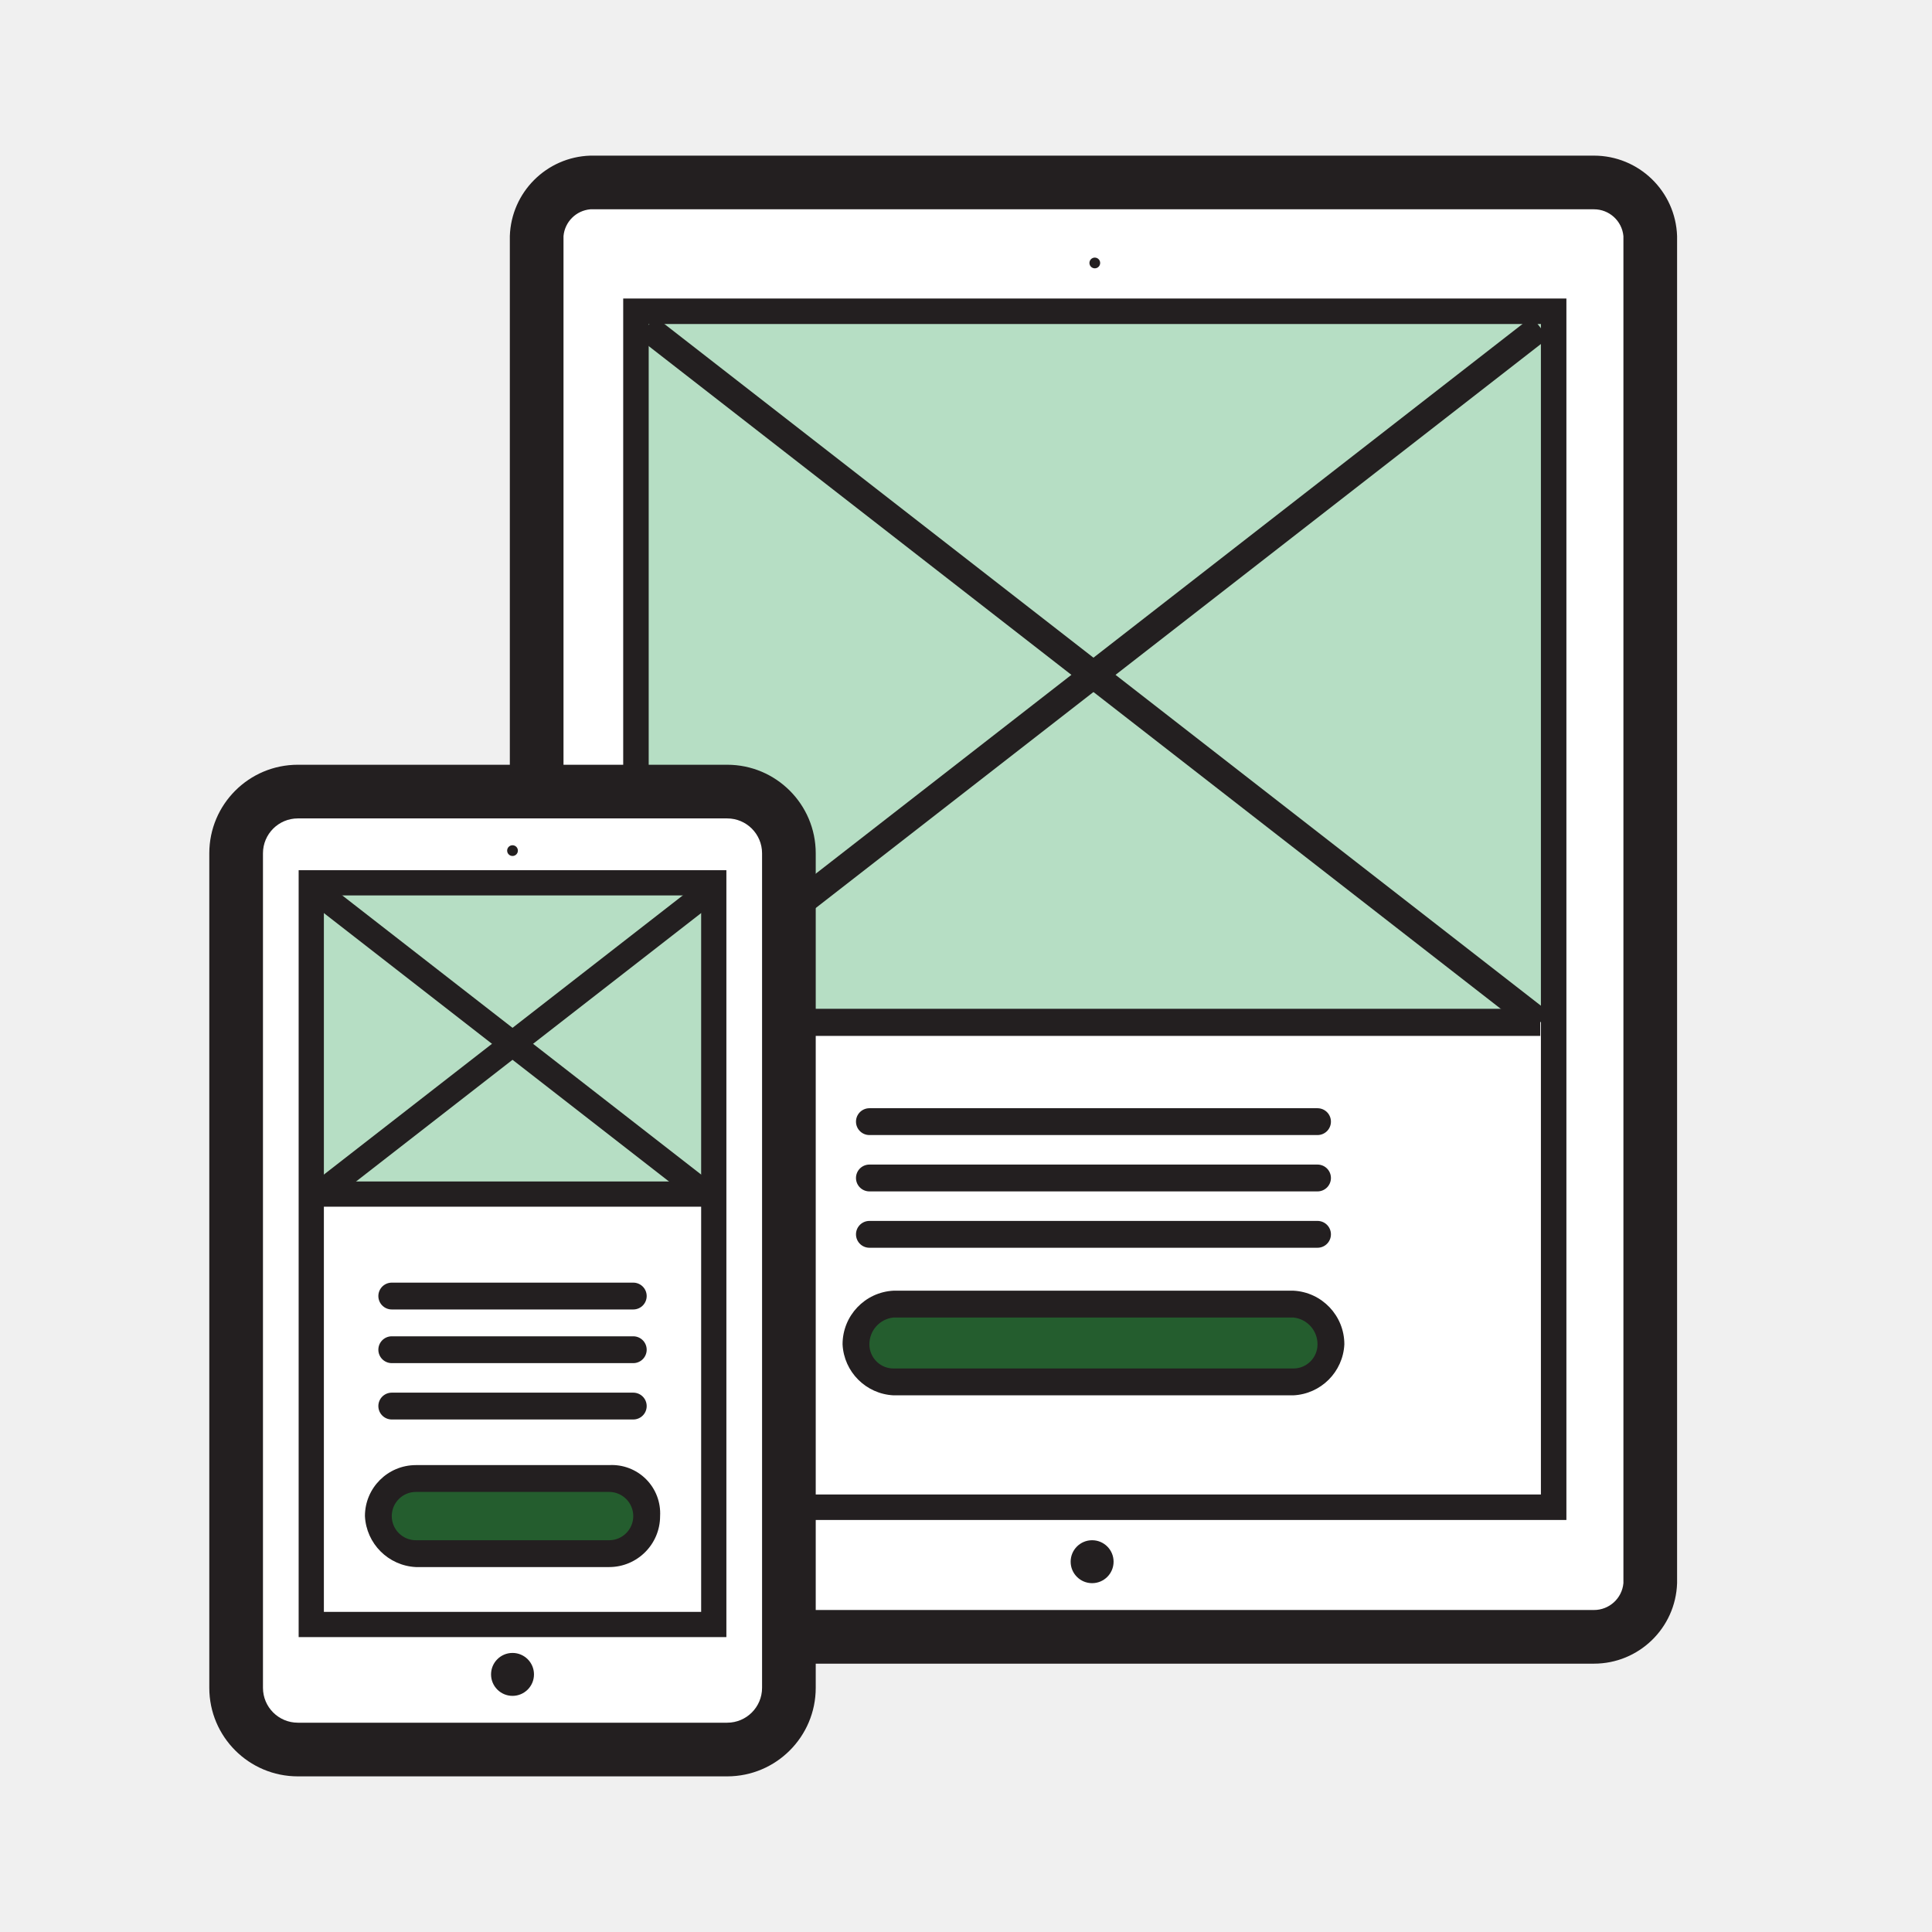
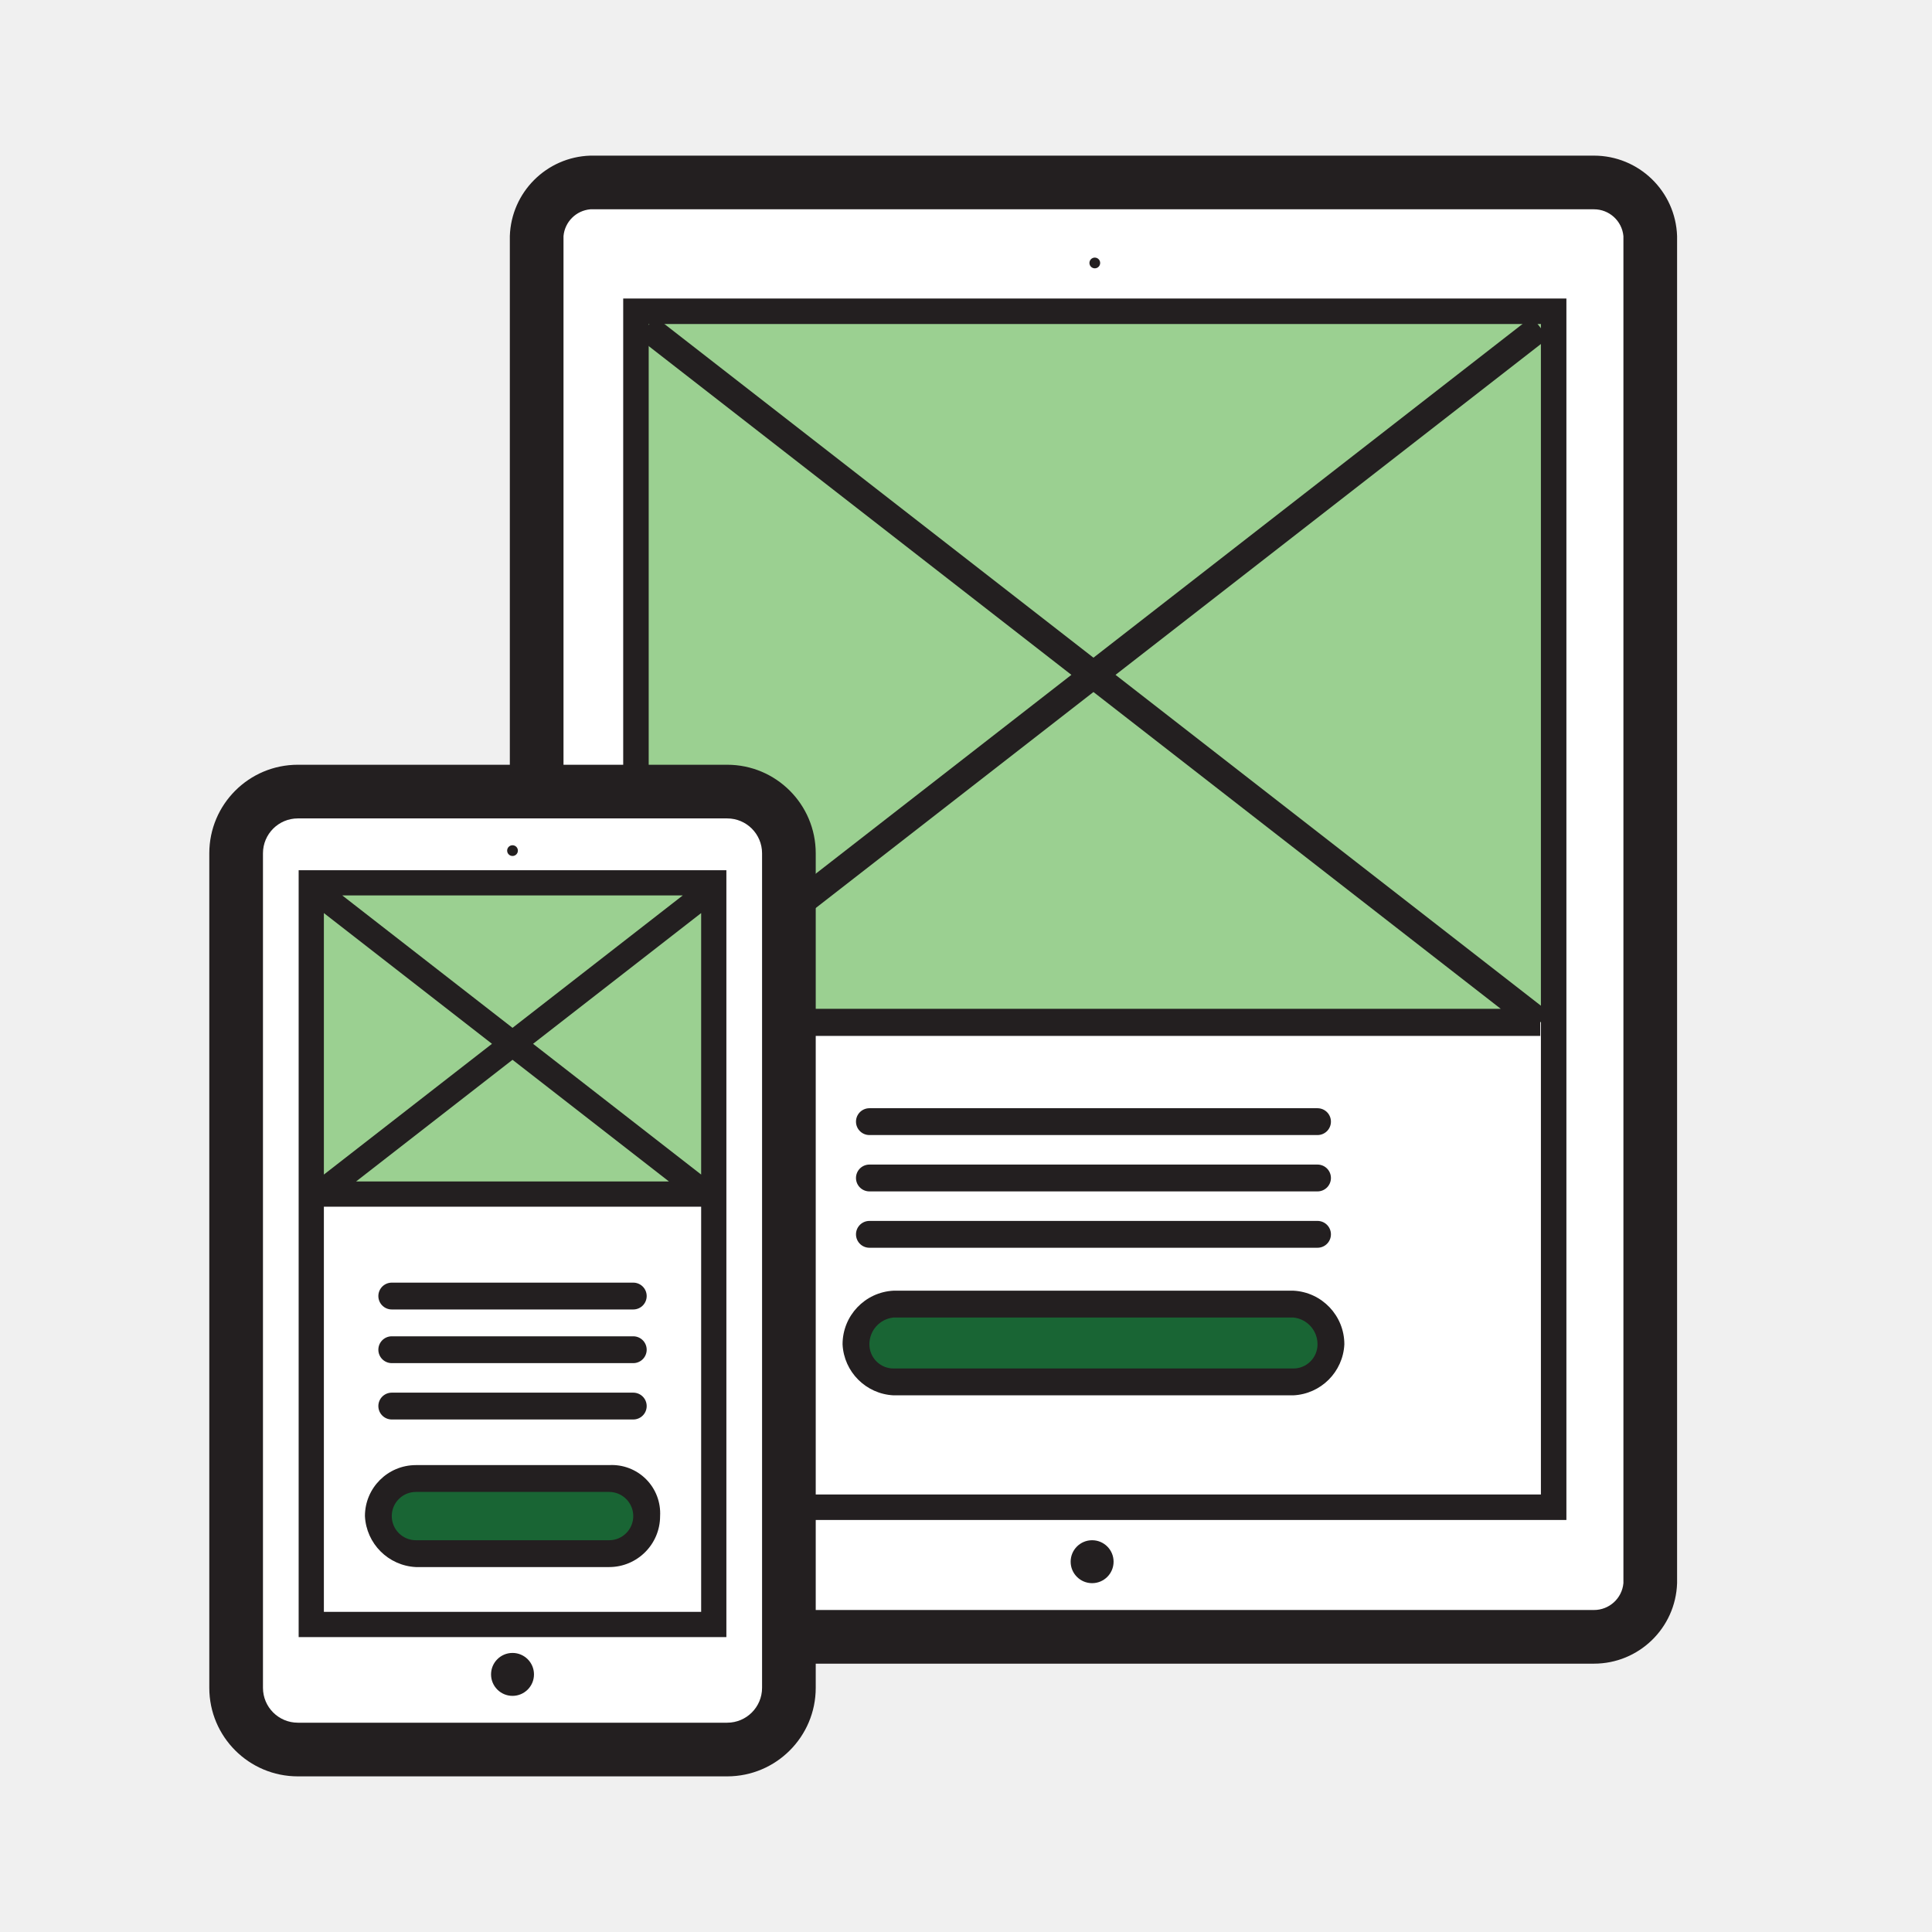
- <svg xmlns="http://www.w3.org/2000/svg" id="Layer_1" data-name="Layer 1" width="1in" height="1in" viewBox="0 0 72 72">
-   <rect x="20" y="6.8" width="41.4" height="54.18" rx="2" fill="#fff" />
-   <path d="M59.4,7.8a1.1,1.1,0,0,1,1.1,1V59a1.1,1.1,0,0,1-1.1,1H22a1.1,1.1,0,0,1-1-1V8.8a1.1,1.1,0,0,1,1-1H59.4m0-2H22a3.1,3.1,0,0,0-3,3V59a3.1,3.1,0,0,0,3,3H59.4a3.1,3.1,0,0,0,3.1-3V8.8a3.1,3.1,0,0,0-3.1-3Z" fill="#231f20" />
-   <rect x="23.6" y="11.6" width="34.2" height="26.5" fill="#b6dec4" />
-   <rect x="23.7" y="11.6" width="34.2" height="44.57" fill="none" stroke="#231f20" stroke-miterlimit="10" stroke-width="0.95" />
-   <line x1="24.1" y1="12.2" x2="57.4" y2="38.1" fill="none" stroke="#231f20" stroke-miterlimit="10" stroke-width="1.01" />
-   <line x1="57.4" y1="12.2" x2="24.1" y2="38.1" fill="none" stroke="#231f20" stroke-miterlimit="10" stroke-width="1.01" />
-   <line x1="24.1" y1="38.1" x2="57.4" y2="38.1" fill="none" stroke="#231f20" stroke-miterlimit="10" stroke-width="1.01" />
-   <rect x="8.8" y="29.5" width="20.6" height="35.65" rx="2.3" fill="#fff" />
-   <path d="M27.1,30.5a1.3,1.3,0,0,1,1.3,1.3V62.9a1.3,1.3,0,0,1-1.3,1.3h-16a1.3,1.3,0,0,1-1.3-1.3V31.8a1.3,1.3,0,0,1,1.3-1.3h16m0-2h-16a3.3,3.3,0,0,0-3.3,3.3V62.9a3.3,3.3,0,0,0,3.3,3.3h16a3.3,3.3,0,0,0,3.3-3.3V31.8a3.3,3.3,0,0,0-3.3-3.3Z" fill="#231f20" />
-   <rect x="11.6" y="32.9" width="14.8" height="11.57" fill="#b6dec4" />
-   <rect x="11.6" y="32.9" width="15" height="27.64" fill="none" stroke="#231f20" stroke-miterlimit="10" stroke-width="0.94" />
-   <line x1="11.9" y1="33.3" x2="26.3" y2="44.5" fill="none" stroke="#231f20" stroke-miterlimit="10" stroke-width="0.94" />
-   <line x1="26.3" y1="33.3" x2="11.9" y2="44.5" fill="none" stroke="#231f20" stroke-miterlimit="10" stroke-width="0.94" />
-   <line x1="11.9" y1="44.5" x2="26.3" y2="44.5" fill="none" stroke="#231f20" stroke-miterlimit="10" stroke-width="0.94" />
-   <line x1="14.6" y1="48.3" x2="23.6" y2="48.3" fill="none" stroke="#231f20" stroke-linecap="round" stroke-linejoin="round" />
-   <line x1="14.6" y1="50.3" x2="23.6" y2="50.3" fill="none" stroke="#231f20" stroke-linecap="round" stroke-linejoin="round" />
-   <line x1="14.6" y1="52.4" x2="23.6" y2="52.4" fill="none" stroke="#231f20" stroke-linecap="round" stroke-linejoin="round" />
-   <path d="M15.5,57.9a1.4,1.4,0,0,1,0-2.8h7.2a1.4,1.4,0,1,1,0,2.8Z" fill="#245d2e" />
-   <path d="M22.7,55.6a.9.9,0,1,1,0,1.8H15.5a.9.9,0,0,1,0-1.8h7.2m0-1H15.5a1.9,1.9,0,0,0-1.9,1.9,2,2,0,0,0,1.9,1.9h7.2a1.9,1.9,0,0,0,1.9-1.9,1.8,1.8,0,0,0-1.9-1.9Z" fill="#231f20" />
-   <line x1="32.4" y1="41.8" x2="49.1" y2="41.8" fill="none" stroke="#231f20" stroke-linecap="round" stroke-linejoin="round" />
-   <line x1="32.4" y1="43.9" x2="49.1" y2="43.9" fill="none" stroke="#231f20" stroke-linecap="round" stroke-linejoin="round" />
-   <line x1="32.4" y1="46" x2="49.1" y2="46" fill="none" stroke="#231f20" stroke-linecap="round" stroke-linejoin="round" />
-   <path d="M33.3,51.5a1.4,1.4,0,0,1-1.4-1.4,1.5,1.5,0,0,1,1.4-1.5H48.2a1.5,1.5,0,0,1,1.4,1.5,1.5,1.5,0,0,1-1.4,1.4Z" fill="#245d2e" />
-   <path d="M48.2,49.1a1,1,0,0,1,.9,1,.9.9,0,0,1-.9.9H33.3a.9.9,0,0,1-.9-.9,1,1,0,0,1,.9-1H48.2m0-1H33.3a2,2,0,0,0-1.9,2A2,2,0,0,0,33.3,52H48.2a2,2,0,0,0,1.9-1.9,2,2,0,0,0-1.9-2Z" fill="#231f20" />
-   <circle cx="19.1" cy="62.4" r="0.8" fill="#231f20" />
-   <circle cx="19.1" cy="31.7" r="0.2" fill="#231f20" />
-   <circle cx="40.8" cy="9.8" r="0.2" fill="#231f20" />
-   <circle cx="40.7" cy="58.2" r="0.8" fill="#231f20" />
+ <svg xmlns="http://www.w3.org/2000/svg" width="96" height="96" viewBox="0 0 72 72">
+   <rect width="41.4" height="54.18" x="20" y="6.8" fill="#fff" rx="2" />
+   <path fill="#231f20" d="M59.4 7.8a1.1 1.1 0 0 1 1.1 1V59a1.1 1.1 0 0 1-1.1 1H22a1.1 1.1 0 0 1-1-1V8.8a1.1 1.1 0 0 1 1-1h37.4m0-2H22a3.1 3.1 0 0 0-3 3V59a3.1 3.1 0 0 0 3 3h37.4a3.1 3.1 0 0 0 3.1-3V8.8a3.1 3.1 0 0 0-3.1-3z" />
+   <path fill="#9bd091" d="M23.6 11.6h34.2v26.5H23.6z" />
+   <path fill="none" stroke="#231f20" stroke-miterlimit="10" stroke-width=".95" d="M23.7 11.6h34.2v44.57H23.7z" />
+   <path fill="none" stroke="#231f20" stroke-miterlimit="10" stroke-width="1.01" d="M24.1 12.2l33.3 25.9m0-25.9L24.1 38.1m0 0h33.3" />
+   <rect width="20.6" height="35.65" x="8.8" y="29.5" fill="#fff" rx="2.3" />
+   <path fill="#231f20" d="M27.1 30.5a1.3 1.3 0 0 1 1.3 1.3v31.1a1.3 1.3 0 0 1-1.3 1.3h-16a1.3 1.3 0 0 1-1.3-1.3V31.8a1.3 1.3 0 0 1 1.3-1.3h16m0-2h-16a3.3 3.3 0 0 0-3.3 3.3v31.1a3.3 3.3 0 0 0 3.3 3.3h16a3.3 3.3 0 0 0 3.3-3.3V31.8a3.3 3.3 0 0 0-3.3-3.3z" />
+   <path fill="#9bd091" d="M11.6 32.9h14.8v11.57H11.6z" />
+   <path fill="none" stroke="#231f20" stroke-miterlimit="10" stroke-width=".94" d="M11.6 32.9h15v27.64h-15zm.3.4l14.4 11.2m0-11.2L11.9 44.5m0 0h14.4" />
+   <path fill="none" stroke="#231f20" stroke-linecap="round" stroke-linejoin="round" d="M14.6 48.3h9m-9 2h9m-9 2.1h9" />
+   <path fill="#196534" d="M15.5 57.9a1.4 1.4 0 0 1 0-2.8h7.2a1.4 1.4 0 1 1 0 2.8z" />
+   <path fill="#231f20" d="M22.7 55.6a.9.9 0 1 1 0 1.8h-7.2a.9.9 0 0 1 0-1.8h7.2m0-1h-7.2a1.9 1.9 0 0 0-1.9 1.9 2 2 0 0 0 1.9 1.9h7.2a1.9 1.9 0 0 0 1.9-1.9 1.8 1.8 0 0 0-1.9-1.9z" />
+   <path fill="none" stroke="#231f20" stroke-linecap="round" stroke-linejoin="round" d="M32.4 41.8h16.7m-16.7 2.1h16.7M32.4 46h16.7" />
+   <path fill="#196534" d="M33.3 51.5a1.4 1.4 0 0 1-1.4-1.4 1.5 1.5 0 0 1 1.4-1.5h14.9a1.5 1.5 0 0 1 1.4 1.5 1.5 1.5 0 0 1-1.4 1.4z" />
+   <path fill="#231f20" d="M48.2 49.1a1 1 0 0 1 .9 1 .9.9 0 0 1-.9.9H33.3a.9.9 0 0 1-.9-.9 1 1 0 0 1 .9-1h14.9m0-1H33.3a2 2 0 0 0-1.9 2 2 2 0 0 0 1.9 1.9h14.9a2 2 0 0 0 1.9-1.9 2 2 0 0 0-1.9-2z" />
+   <circle cx="19.1" cy="62.4" r=".8" fill="#231f20" />
+   <circle cx="19.1" cy="31.7" r=".2" fill="#231f20" />
+   <circle cx="40.8" cy="9.8" r=".2" fill="#231f20" />
+   <circle cx="40.7" cy="58.2" r=".8" fill="#231f20" />
</svg>
